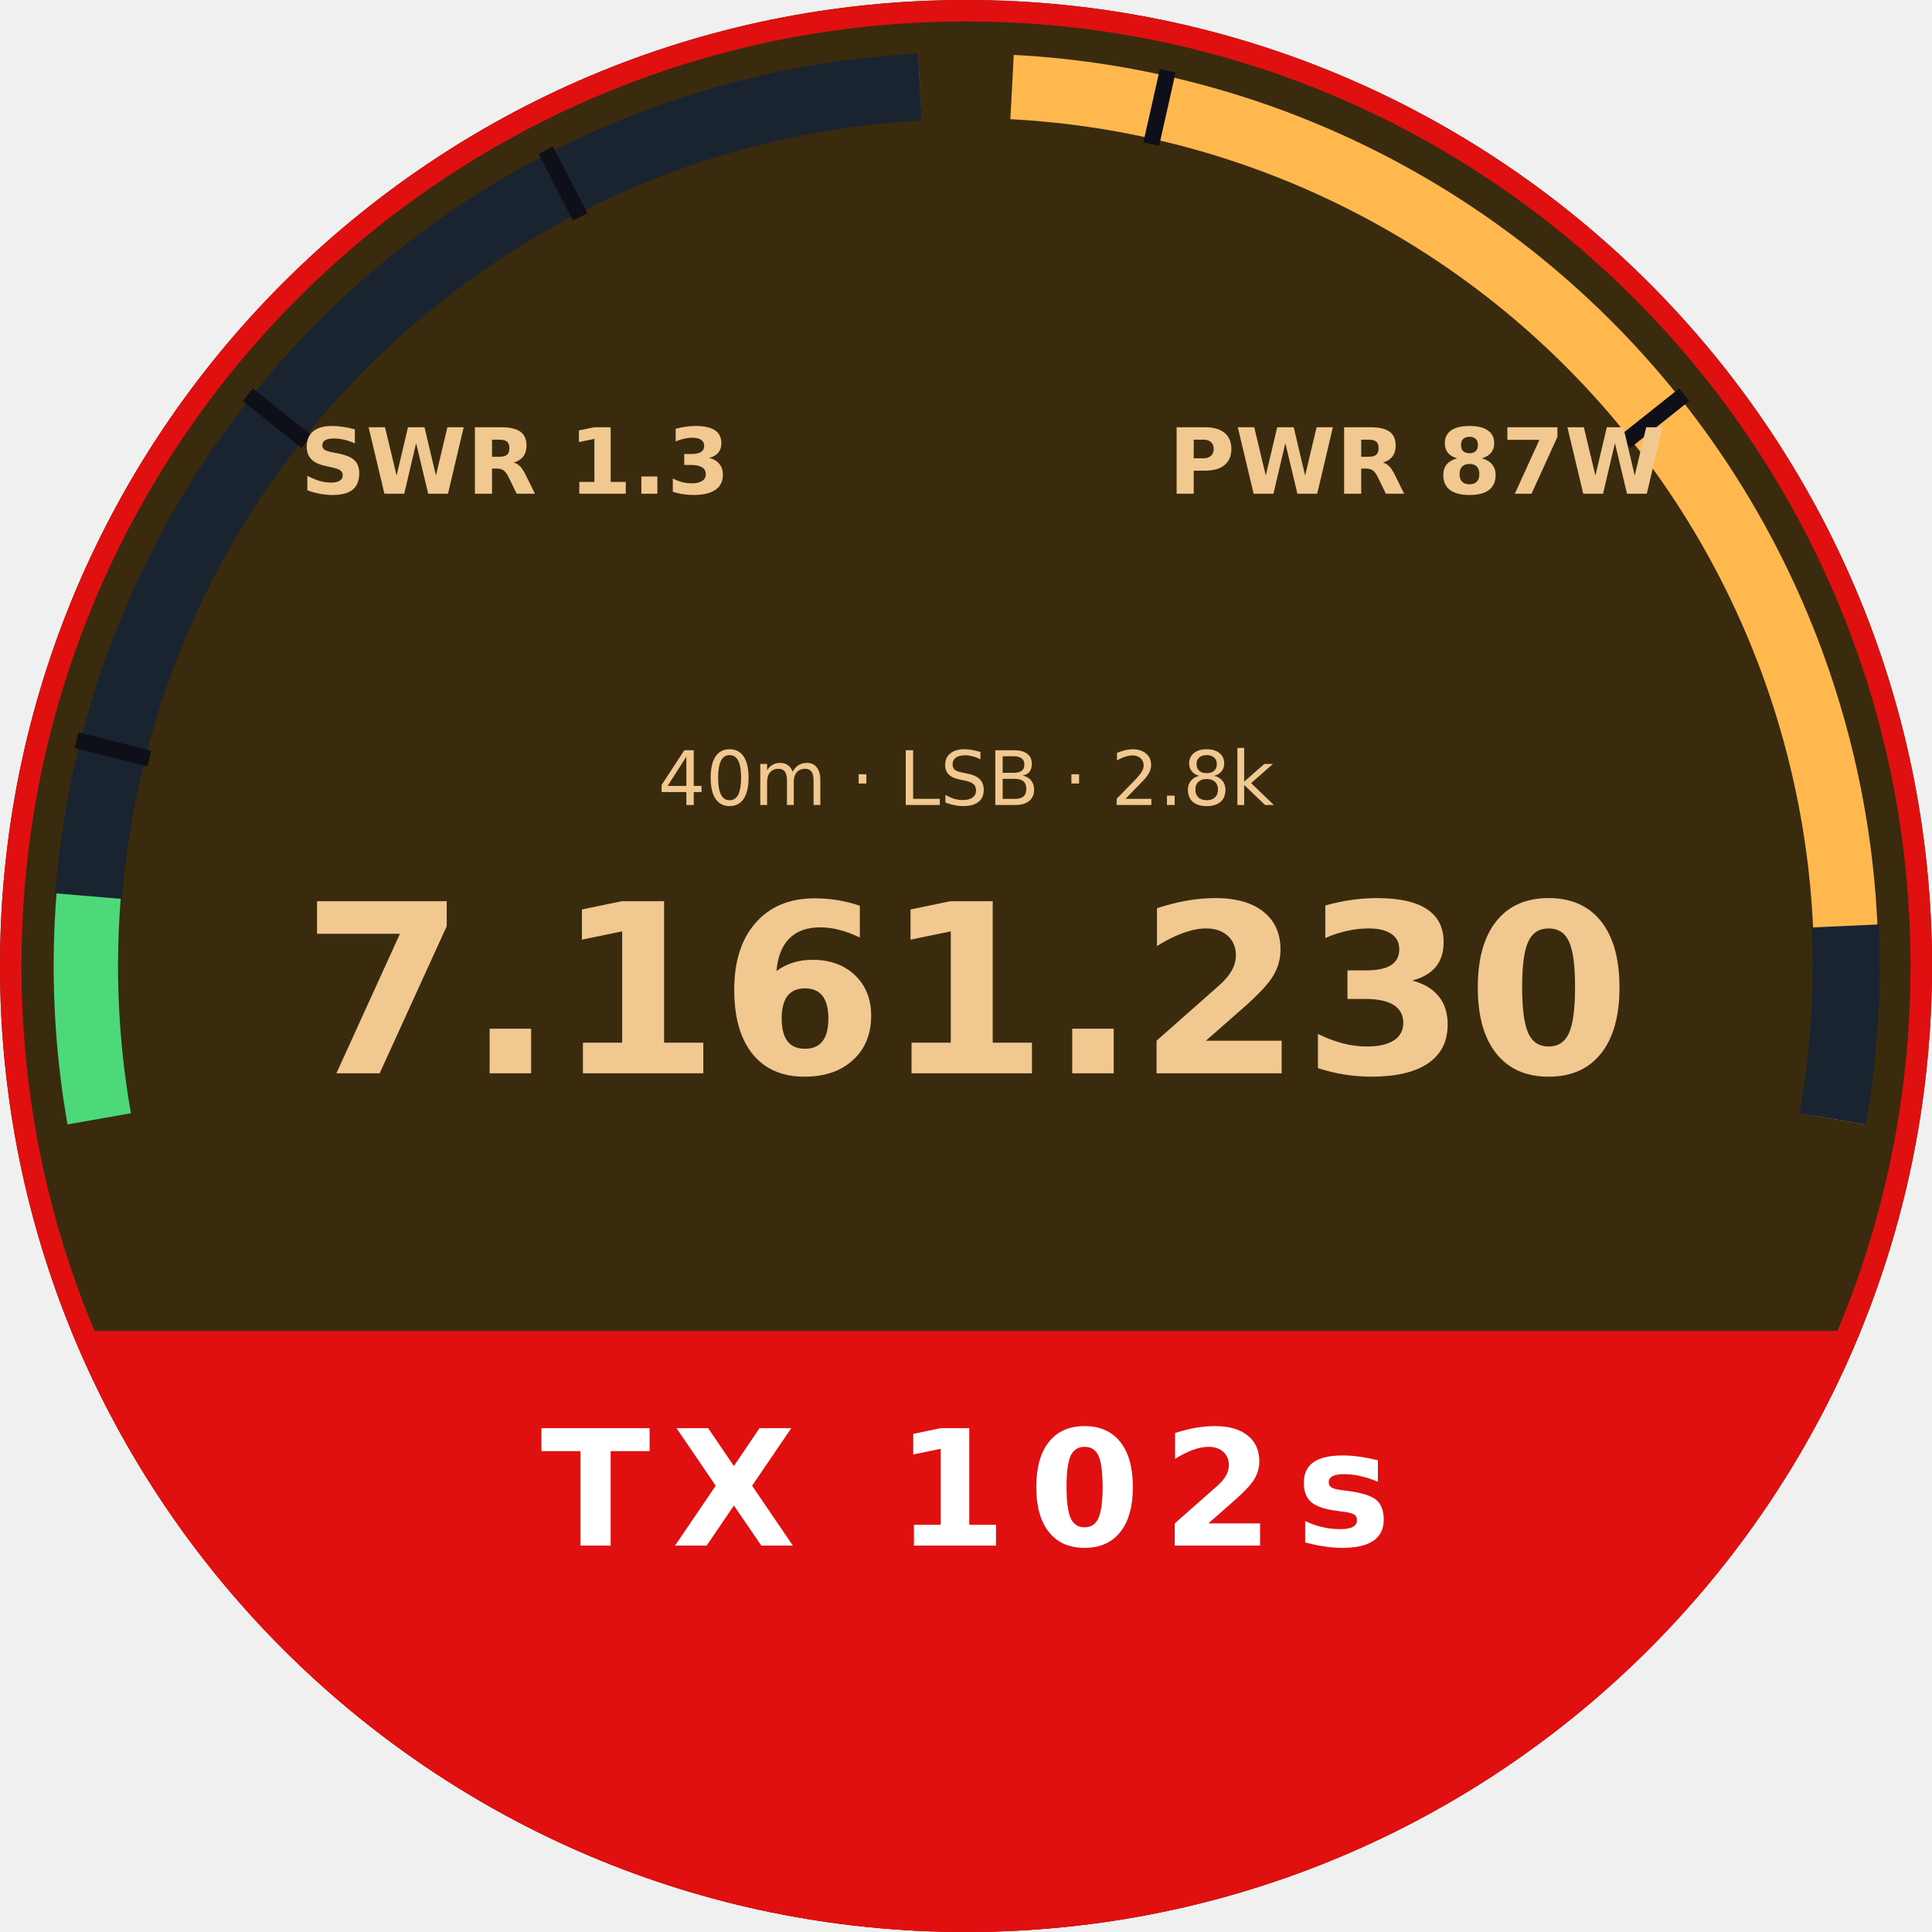
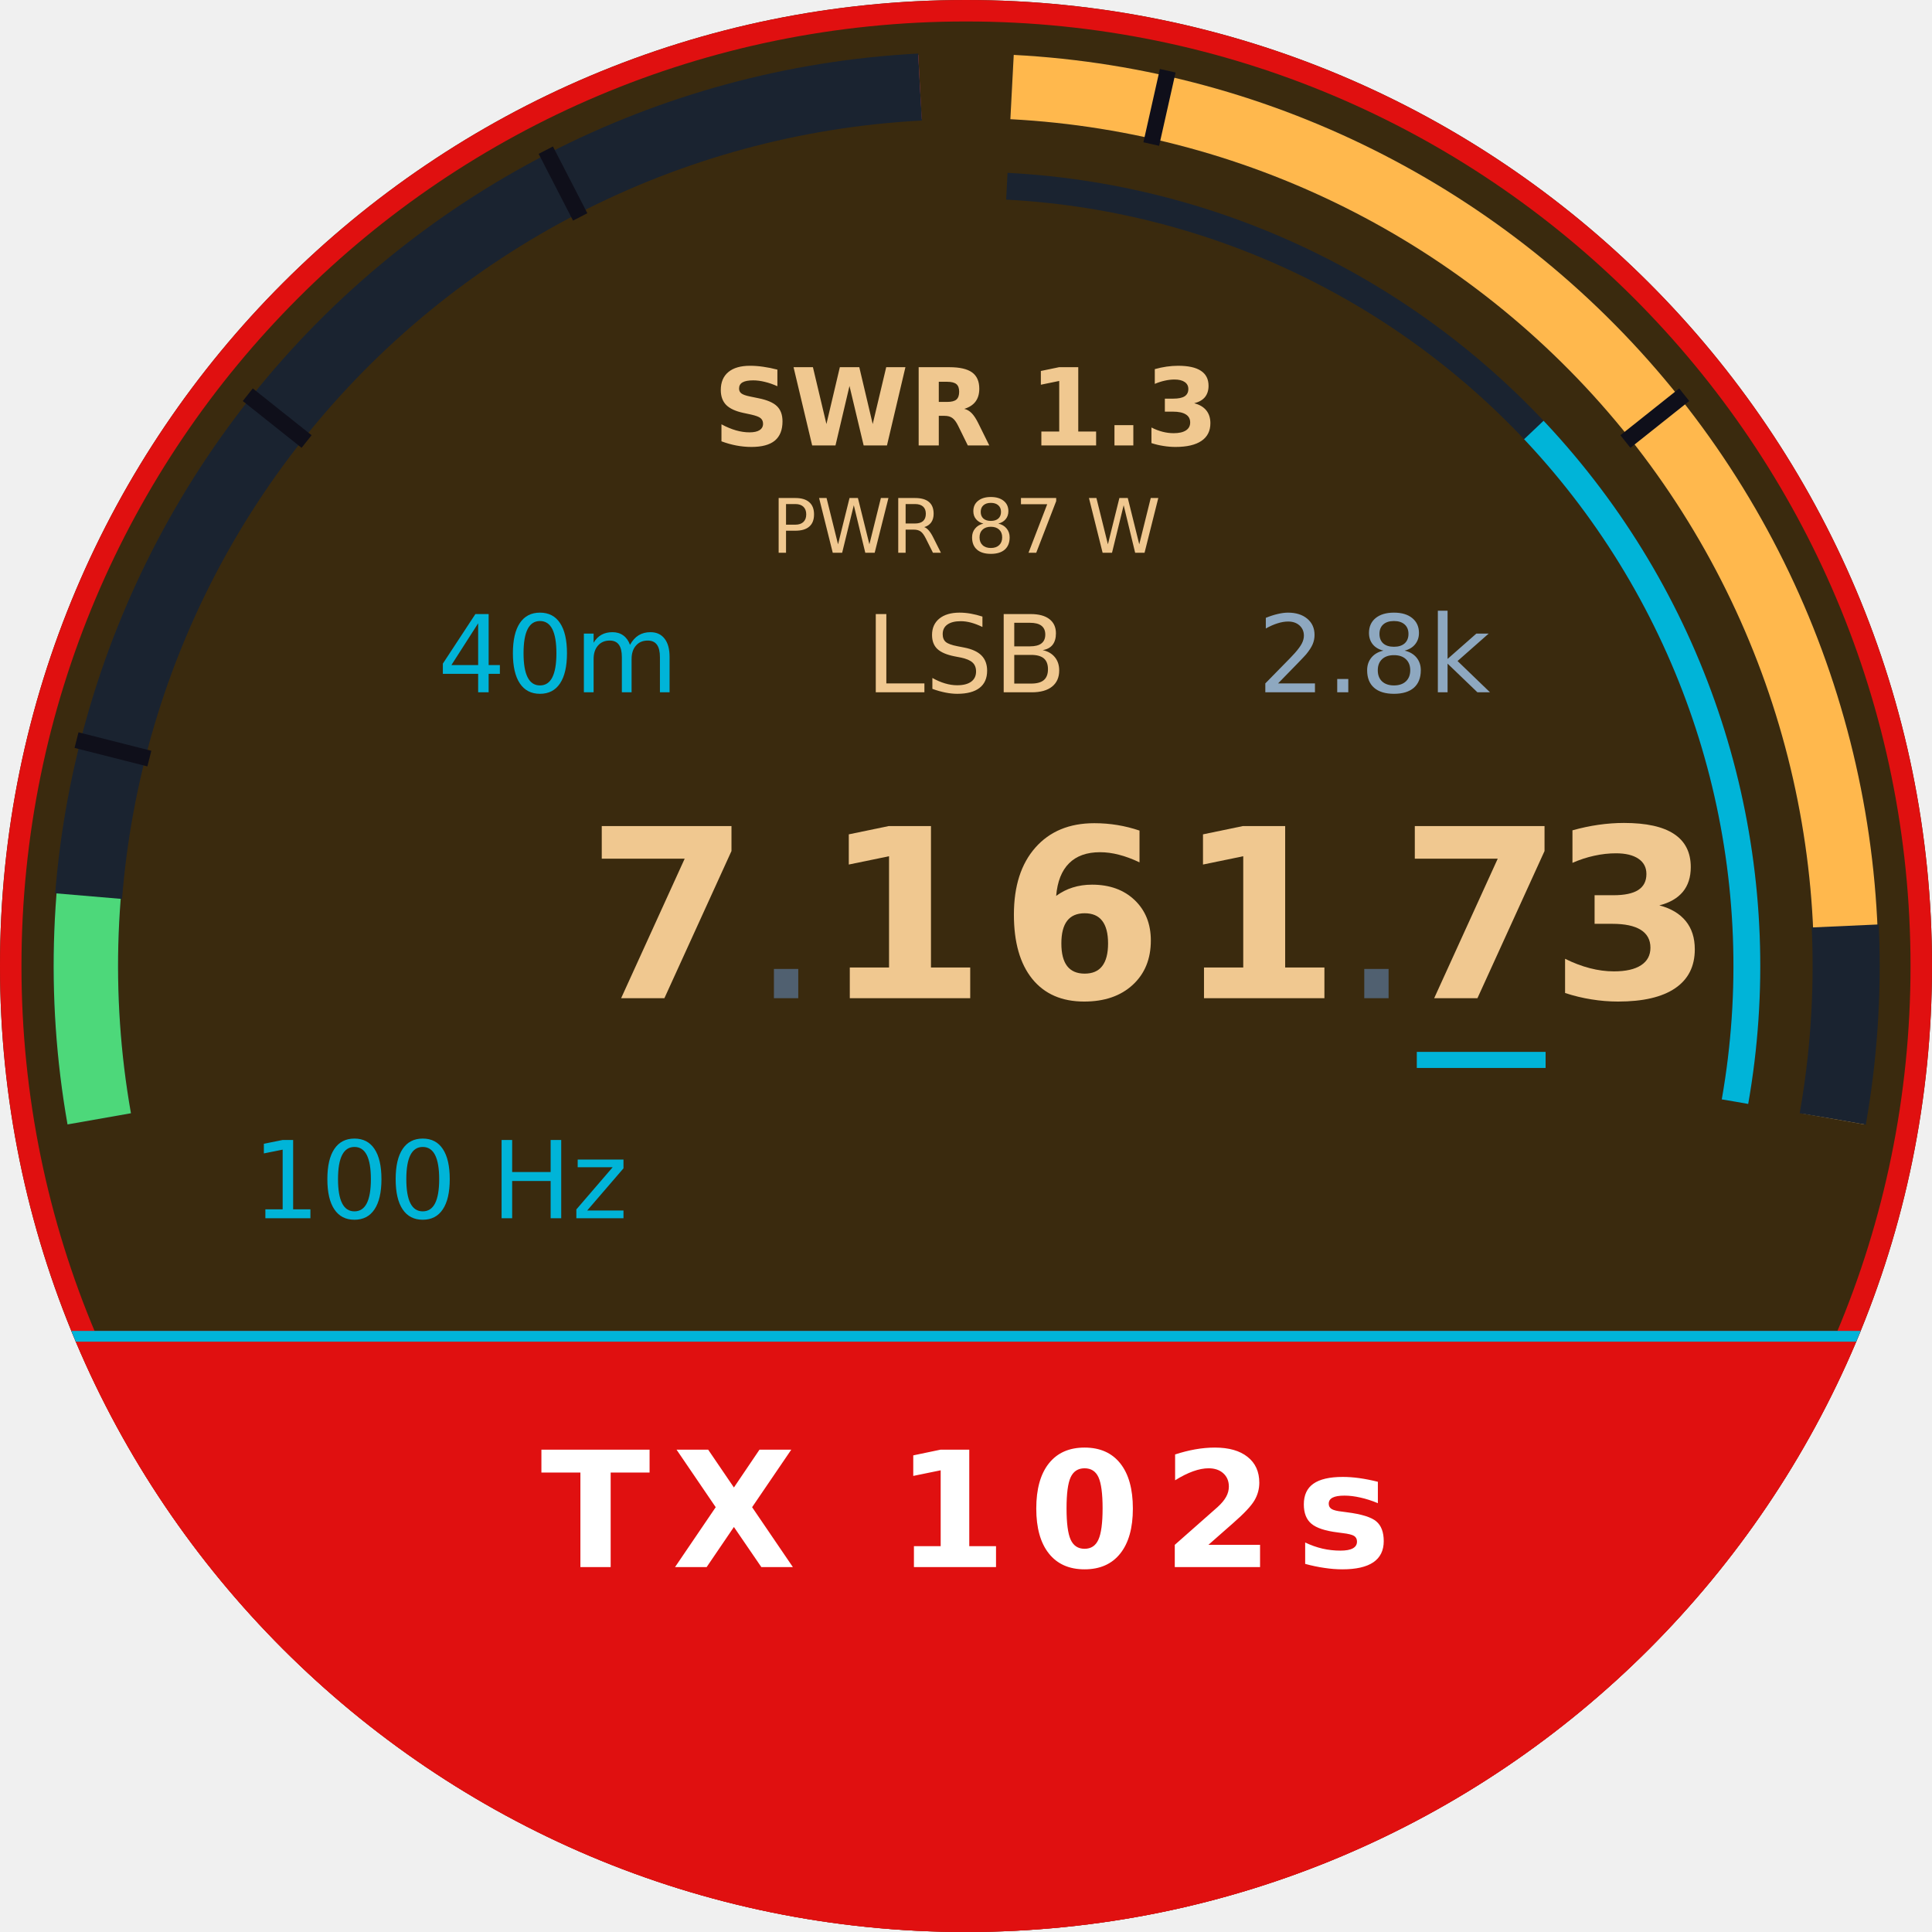
<svg xmlns="http://www.w3.org/2000/svg" viewBox="0 0 360 360" width="360" height="360" role="img" aria-label="VFO-Knob transmitting">
  <defs>
    <clipPath id="glass">
      <circle cx="180" cy="180" r="180" />
    </clipPath>
  </defs>
  <g clip-path="url(#glass)">
    <circle cx="180" cy="180" r="180" fill="#3A2A0E" />
    <circle cx="180" cy="180" r="178" fill="none" stroke="#E01010" stroke-width="4" />
    <path d="M18.49,208.48 A164.00,164.00 0 0 1 171.42,16.22" fill="none" stroke="#1A2330" stroke-width="12" />
    <path d="M18.49,208.48 A164.00,164.00 0 0 1 51.65,77.91" fill="none" stroke="#4DD87A" stroke-width="12" />
    <path d="M51.65,77.91 A164.00,164.00 0 0 1 104.91,34.20" fill="none" stroke="#FFB84D" stroke-width="12" />
    <path d="M104.91,34.20 A164.00,164.00 0 0 1 171.42,16.22" fill="none" stroke="#FF4D4D" stroke-width="12" />
    <path d="M171.42,16.22 A164.00,164.00 0 0 0 18.49,208.48" fill="none" stroke="#1A2330" stroke-width="12.5" stroke-dasharray="236.00 287.65">
      <animate attributeName="stroke-dasharray" dur="5s" repeatCount="indefinite" values="236.00 287.65 ; 249.88 287.65 ; 222.12 287.65 ; 236.00 287.65 ; 249.88 287.65 ; 208.24 287.65 ; 236.00 287.65 ; 236.00 287.65" />
    </path>
    <line x1="27.83" y1="141.35" x2="14.26" y2="137.91" stroke="#0F0F1A" stroke-width="3" />
    <line x1="57.13" y1="82.27" x2="46.17" y2="73.55" stroke="#0F0F1A" stroke-width="3" />
    <line x1="108.11" y1="40.42" x2="101.70" y2="27.98" stroke="#0F0F1A" stroke-width="3" />
    <path d="M188.58,16.22 A164.00,164.00 0 0 1 341.51,208.48" fill="none" stroke="#1A2330" stroke-width="12" />
    <path d="M188.58,16.22 A164.00,164.00 0 0 1 341.51,208.48" fill="none" stroke="#FFB84D" stroke-width="12" />
    <path d="M341.51,208.48 A164.00,164.00 0 0 0 188.58,16.22" fill="none" stroke="#1A2330" stroke-width="12.5" stroke-dasharray="36.09 287.65">
      <animate attributeName="stroke-dasharray" dur="5s" repeatCount="indefinite" values="36.09 287.65 ; 105.51 287.65 ; 33.32 287.65 ; 83.29 287.65 ; 13.88 287.65 ; 52.75 287.65 ; 124.94 287.65 ; 83.29 287.65 ; 36.09 287.65" />
    </path>
    <line x1="214.52" y1="26.84" x2="217.59" y2="13.18" stroke="#0F0F1A" stroke-width="3" />
    <line x1="302.87" y1="82.27" x2="313.83" y2="73.55" stroke="#0F0F1A" stroke-width="3" />
-     <text x="96" y="92" font-size="17" fill="#F0C890" text-anchor="middle" font-family="DejaVu Sans,Verdana,sans-serif" font-weight="700">SWR 1.3</text>
-     <text x="264" y="92" font-size="17" fill="#F0C890" text-anchor="middle" font-family="DejaVu Sans,Verdana,sans-serif" font-weight="700">PWR 87W</text>
-     <text x="180" y="150" font-size="14" fill="#F0C890" text-anchor="middle" font-family="DejaVu Sans,Verdana,sans-serif">40m · LSB · 2.8k</text>
-     <text x="180" y="200" font-size="44" fill="#F0C890" text-anchor="middle" font-family="DejaVu Sans,Verdana,sans-serif" font-weight="700">7.161.230</text>
+     <path d="M187.61,34.70 A145.50,145.50 0 0 1 323.29,205.27" fill="none" stroke="#1A2330" stroke-width="5" />
+     <path d="M323.29,205.27 A145.50,145.50 0 0 0 187.61,34.70" fill="none" stroke="#00B4D8" stroke-width="5" stroke-dasharray="135.48 256.33">
+       <animate attributeName="stroke-dasharray" dur="5s" repeatCount="indefinite" values="135.48 256.33 ; 177.36 256.33 ; 100.99 256.33 ; 204.45 256.33 ; 147.80 256.33 ; 86.21 256.33 ; 189.67 256.33 ; 123.16 256.33 ; 135.48 256.33" />
+     </path>
+     <text x="180" y="83" font-size="20" fill="#F0C890" text-anchor="middle" font-family="DejaVu Sans,Verdana,sans-serif" font-weight="700">SWR 1.3</text>
+     <text x="180" y="103" font-size="14" fill="#F0C890" text-anchor="middle" font-family="DejaVu Sans,Verdana,sans-serif">PWR 87 W</text>
+     <text x="104" y="129" font-size="20" fill="#00B4D8" text-anchor="middle" font-family="DejaVu Sans,Verdana,sans-serif">40m</text>
+     <text x="180" y="129" font-size="20" fill="#F0C890" text-anchor="middle" font-family="DejaVu Sans,Verdana,sans-serif">LSB</text>
+     <text x="256" y="129" font-size="20" fill="#8EA8C0" text-anchor="middle" font-family="DejaVu Sans,Verdana,sans-serif">2.8k</text>
+     <text x="124.5" y="186" font-size="44" fill="#F0C890" font-family="DejaVu Sans,Verdana,sans-serif" font-weight="700" text-anchor="middle">7</text>
+     <text x="146.5" y="186" font-size="44" fill="#506070" font-family="DejaVu Sans,Verdana,sans-serif" text-anchor="middle">.</text>
+     <text x="168.5" y="186" font-size="44" fill="#F0C890" font-family="DejaVu Sans,Verdana,sans-serif" font-weight="700" text-anchor="middle">1</text>
+     <text x="201.5" y="186" font-size="44" fill="#F0C890" font-family="DejaVu Sans,Verdana,sans-serif" font-weight="700" text-anchor="middle">6</text>
+     <text x="234.5" y="186" font-size="44" fill="#F0C890" font-family="DejaVu Sans,Verdana,sans-serif" font-weight="700" text-anchor="middle">1</text>
+     <text x="256.5" y="186" font-size="44" fill="#506070" font-family="DejaVu Sans,Verdana,sans-serif" text-anchor="middle">.</text>
+     <text x="276.0" y="186" font-size="44" fill="#F0C890" font-family="DejaVu Sans,Verdana,sans-serif" font-weight="700" text-anchor="middle">7</text>
+     <text x="304.0" y="186" font-size="44" fill="#F0C890" font-family="DejaVu Sans,Verdana,sans-serif" font-weight="700" text-anchor="middle">3</text>
+     <rect x="264.0" y="196" width="24" height="3" fill="#00B4D8" />
+     <text x="82" y="227" font-size="20" fill="#00B4D8" text-anchor="middle" font-family="DejaVu Sans,Verdana,sans-serif">100 Hz</text>
    <rect x="0" y="248" width="360" height="112" fill="#E01010">
      <animate attributeName="opacity" dur="2s" repeatCount="indefinite" values="1;0.78;1" />
    </rect>
-     <text x="180" y="288" font-size="30" fill="#FFFFFF" text-anchor="middle" font-family="DejaVu Sans,Verdana,sans-serif" font-weight="700" letter-spacing="4">TX  102s</text>
+     <line x1="0" y1="249" x2="360" y2="249" stroke="#00B4D8" stroke-width="2" />
+     <text x="180" y="292" font-size="30" fill="#FFFFFF" text-anchor="middle" font-family="DejaVu Sans,Verdana,sans-serif" font-weight="700" letter-spacing="4">TX 102s</text>
  </g>
</svg>
